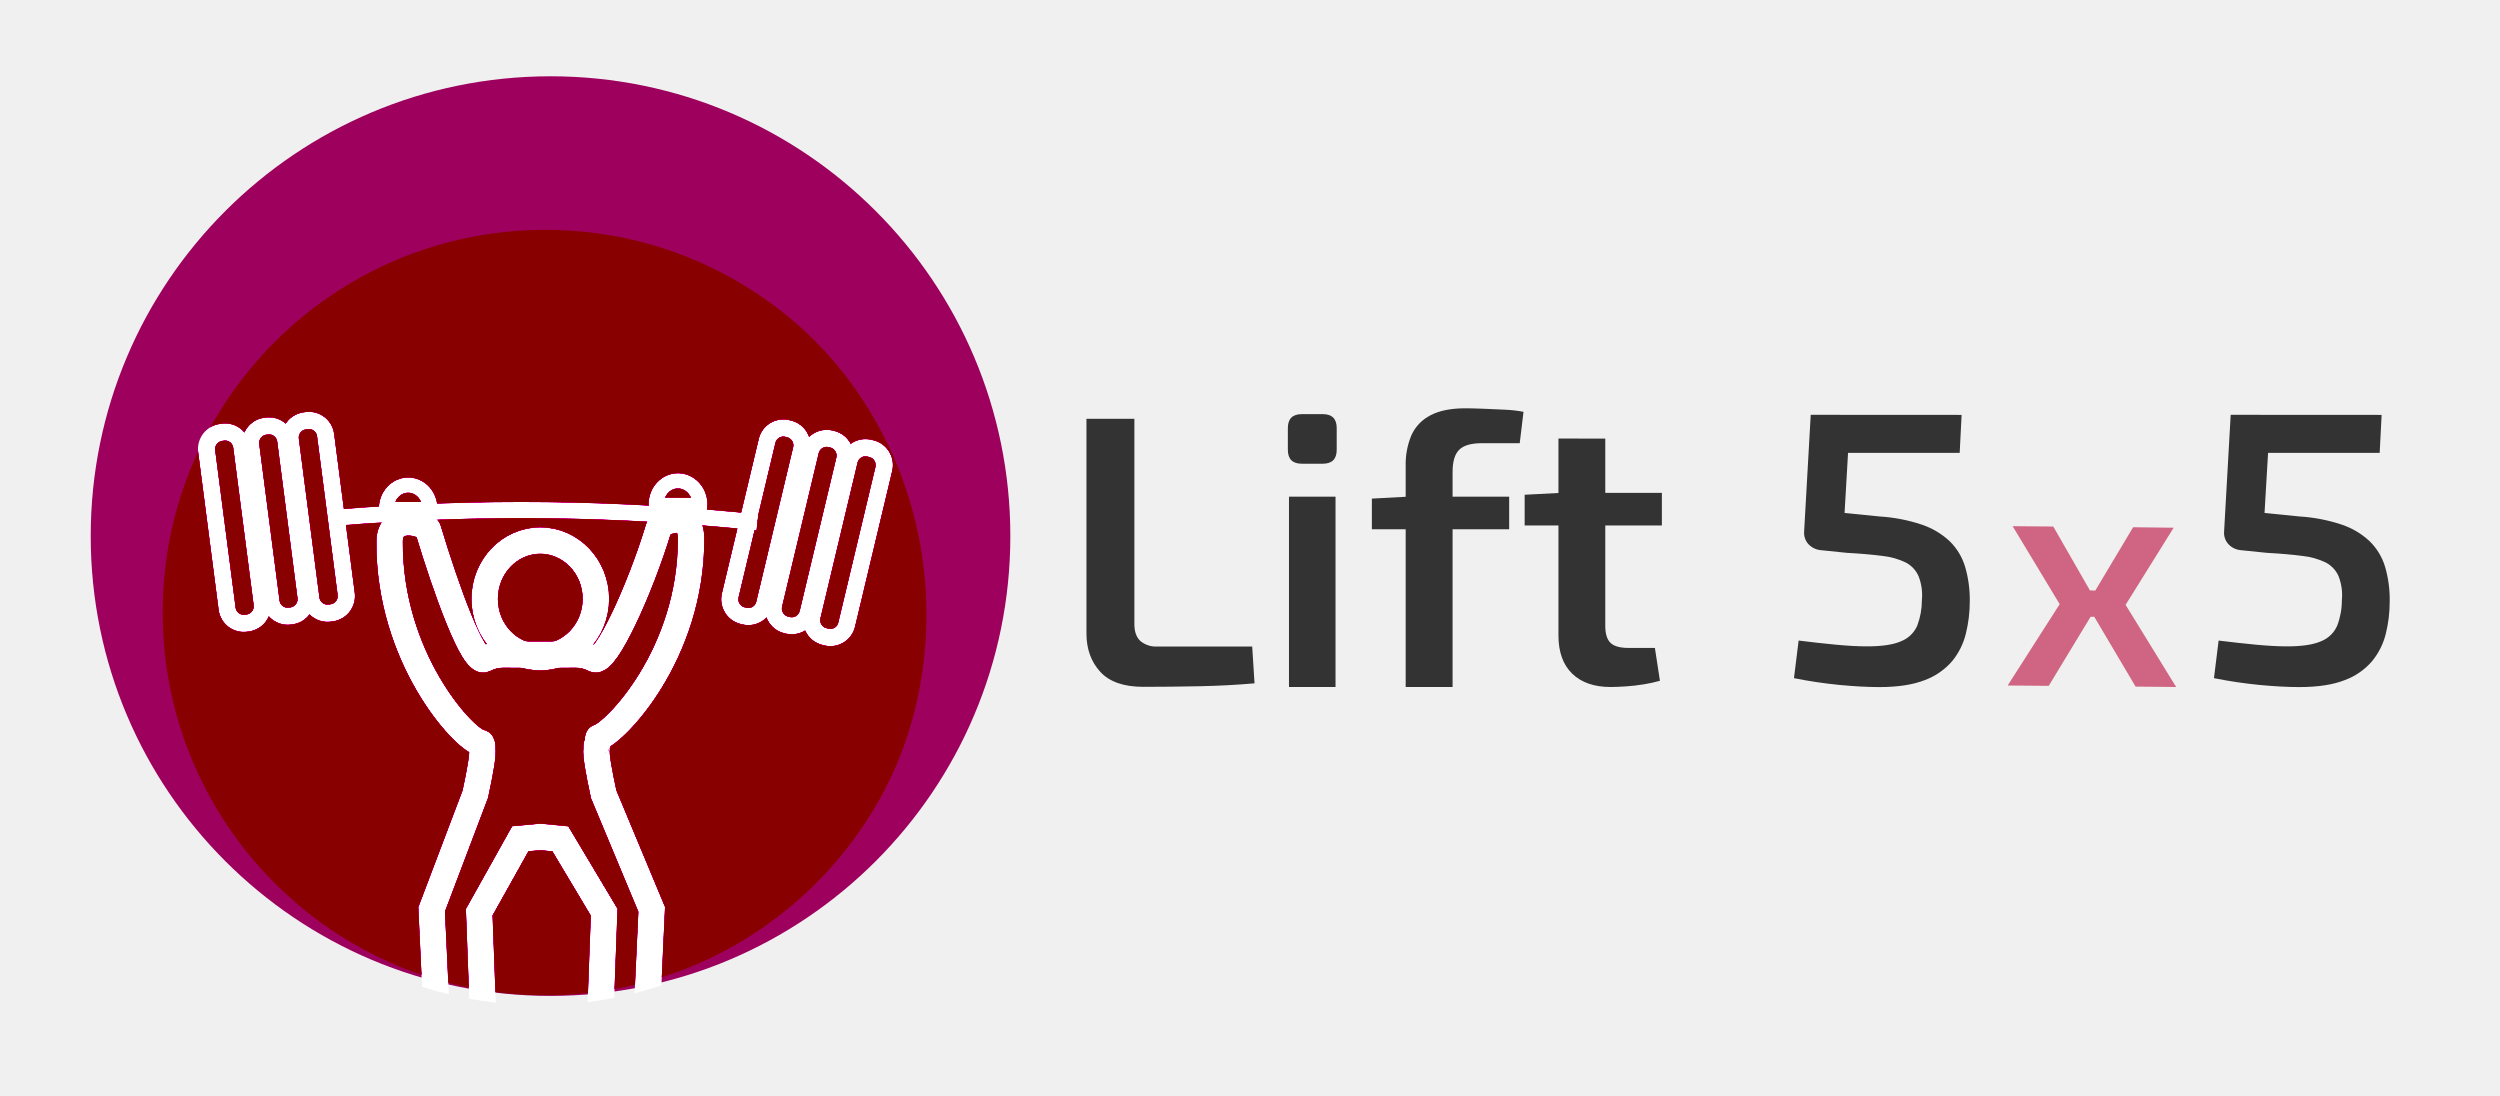
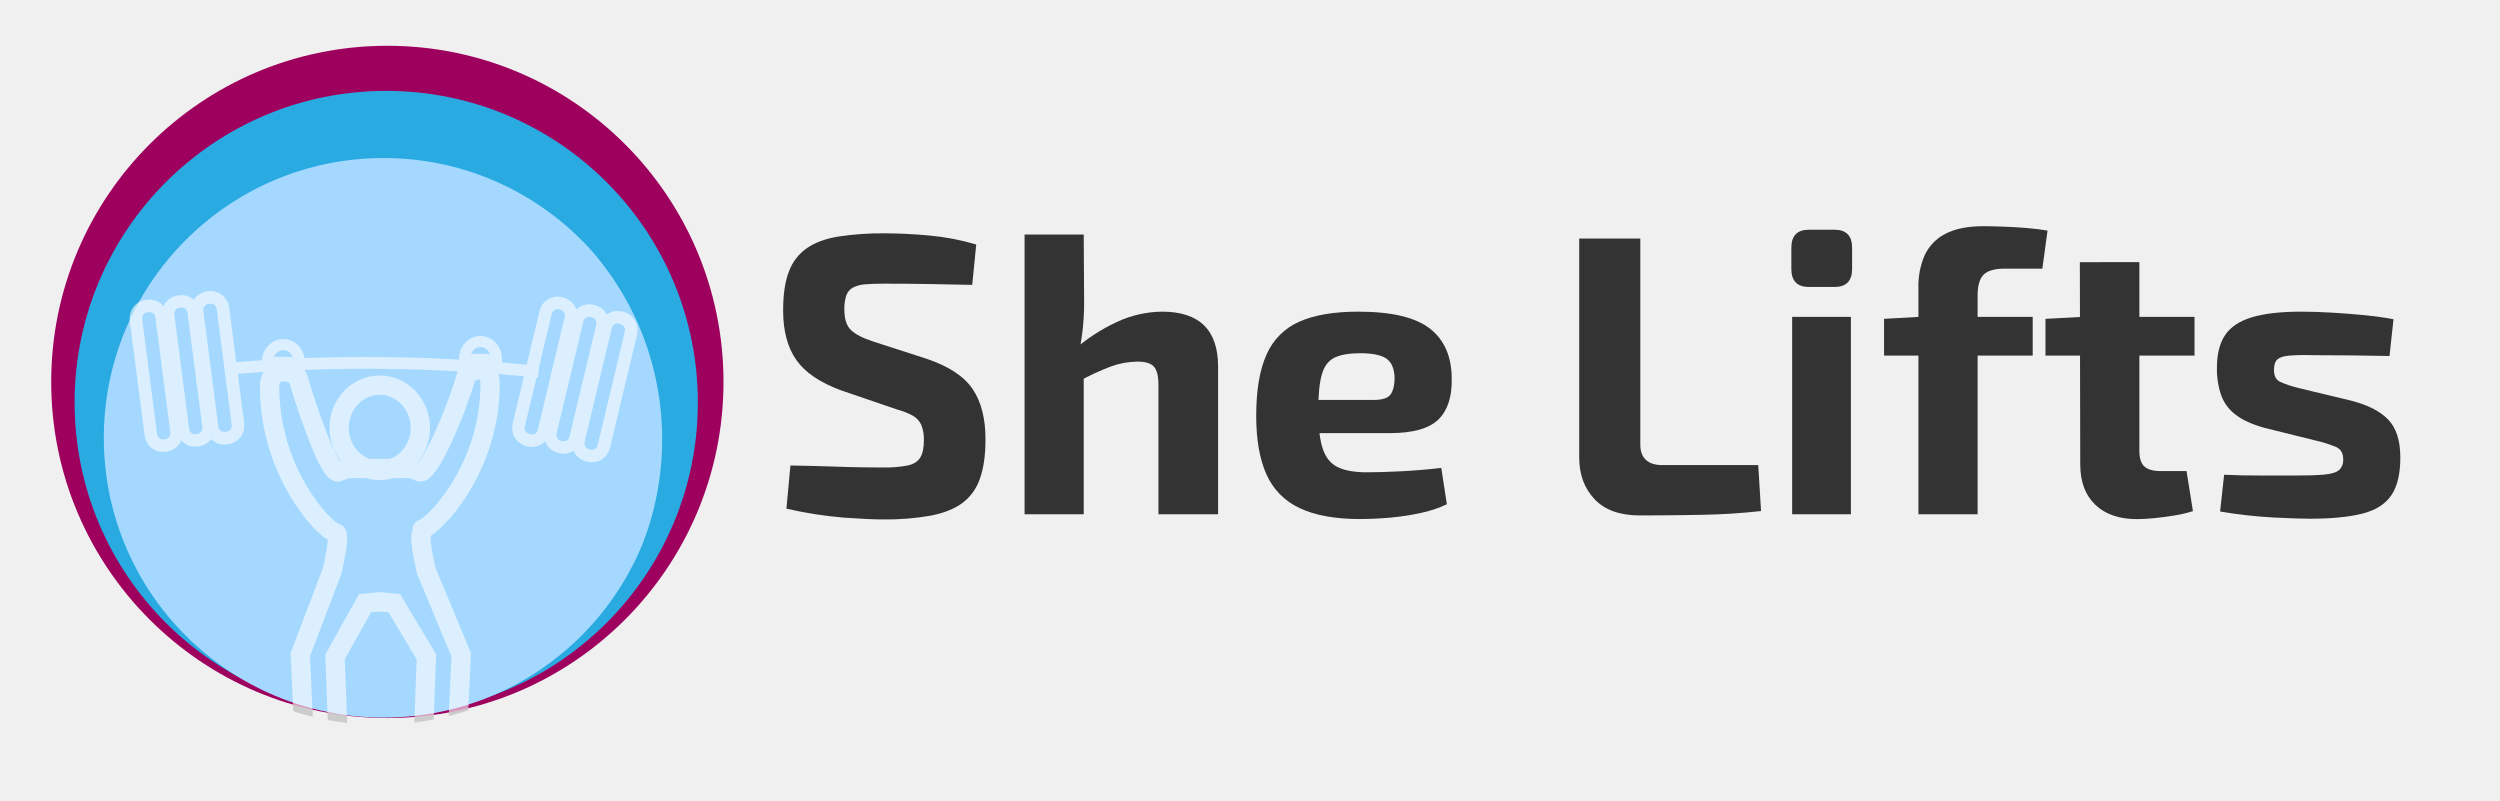
- <svg xmlns="http://www.w3.org/2000/svg" viewBox="0 0 912.99 400">
+ <svg xmlns="http://www.w3.org/2000/svg" viewBox="0 0 1248.89 400">
  <defs>
-     <style>.cls-1,.cls-10,.cls-11,.cls-12,.cls-7,.cls-8,.cls-9{fill:none;}.cls-2{isolation:isolate;}.cls-3{fill:#333;}.cls-13,.cls-4{fill:#cf6582;}.cls-5{fill:#9e005d;}.cls-6{clip-path:url(#clip-path);}.cls-10,.cls-11,.cls-12,.cls-7,.cls-8,.cls-9{stroke:#fff;stroke-miterlimit:10;}.cls-7{stroke-width:6.29px;}.cls-8{stroke-width:5.9px;}.cls-9{stroke-width:6.22px;}.cls-10{stroke-width:6.25px;}.cls-11{stroke-width:5.55px;}.cls-12{stroke-width:9.65px;}.cls-13{mix-blend-mode:color-burn;}</style>
+     <style>.cls-1,.cls-10,.cls-11,.cls-12,.cls-13,.cls-8,.cls-9{fill:none;}.cls-2{isolation:isolate;}.cls-3{fill:#9e005d;}.cls-4{fill:#29abe2;}.cls-5{clip-path:url(#clip-path);}.cls-6{fill:#a5d8ff;}.cls-7{mix-blend-mode:hard-light;}.cls-10,.cls-11,.cls-12,.cls-13,.cls-8,.cls-9{stroke:#ccc;stroke-miterlimit:10;}.cls-8{stroke-width:6.29px;}.cls-9{stroke-width:5.9px;}.cls-10{stroke-width:6.22px;}.cls-11{stroke-width:6.25px;}.cls-12{stroke-width:5.55px;}.cls-13{stroke-width:9.65px;}.cls-14{fill:#333;}</style>
    <clipPath id="clip-path">
-       <ellipse class="cls-1" cx="197.06" cy="224.48" rx="141.27" ry="142.58" />
+       <ellipse class="cls-1" cx="189.51" cy="219.48" rx="141.27" ry="142.58" />
    </clipPath>
  </defs>
  <g class="cls-2">
    <g id="Layer_1" data-name="Layer 1">
-       <path class="cls-3" d="M414.27,152.94v75c0,2.74.73,4.8,2.19,6.16a8.88,8.88,0,0,0,6.3,2H457.3l.85,13.45q-9.63.85-20,1.06t-20.59.22q-10.77,0-15.79-5.53t-5-14V152.94Z" />
-       <path class="cls-3" d="M483.06,151.24q5.1,0,5.1,5.09v7.93c0,3.4-1.7,5.09-5.1,5.09h-7.64c-3.4,0-5.1-1.69-5.1-5.09v-7.93q0-5.09,5.1-5.09Zm4.67,30.15v69.5h-17v-69.5Z" />
-       <path class="cls-3" d="M551.14,181.39v11.89H501V182.09l12.89-.7Zm-16-32.28q2.4,0,6.3.15t8,.35a48.44,48.44,0,0,1,6.94.78L555,161.85H541.23c-4,0-6.74.81-8.35,2.41s-2.4,4.3-2.4,8.07v78.56H513.35V170.2a27.33,27.33,0,0,1,2.12-11.32,15.16,15.16,0,0,1,6.94-7.22Q527.21,149.11,535.15,149.11Z" />
-       <path class="cls-3" d="M606.91,180v11.89H556.8V180.68l13.59-.71Zm-20.67-19.82v68.37c0,2.93.64,5,1.92,6.23s3.46,1.84,6.58,1.84h9.62l1.84,12a50.83,50.83,0,0,1-5.8,1.28c-2.27.37-4.48.63-6.65.77s-4,.22-5.52.22q-9.06,0-14.09-4.89t-5-14.08V160.15Z" />
-       <path class="cls-3" d="M869.76,151.52l-.71,13.87H828.29L827,187.33l12.73,1.28a59.75,59.75,0,0,1,15.5,3,27.7,27.7,0,0,1,10.19,6.08,21.93,21.93,0,0,1,5.6,9.28,42.7,42.7,0,0,1,1.69,12.66,48.41,48.41,0,0,1-1.41,11.75,25.22,25.22,0,0,1-5,10.05,24.1,24.1,0,0,1-10,6.94q-6.43,2.55-16.63,2.55c-4.24,0-9.08-.27-14.51-.78a166,166,0,0,1-16.63-2.48l1.7-13.73q6.8.85,13.45,1.49t11.61.63q8.21,0,12.45-1.91a10.66,10.66,0,0,0,5.8-5.66,25.86,25.86,0,0,0,1.7-9.27,19.1,19.1,0,0,0-1.2-8.78,10.34,10.34,0,0,0-4.67-5,25.72,25.72,0,0,0-8.57-2.41q-5.37-.71-13-1.13l-9.76-1a7,7,0,0,1-4.32-2.26,6.09,6.09,0,0,1-1.49-4.53l2.41-42.61Z" />
-       <path class="cls-4" d="M749.85,192.29l16.34,28.48-18,29.7-15-.13,19-29.7L735,192.16Zm22.43,23.43-.09,9.6-15.88-.14.09-9.6Zm21.53-23-17.55,28.17,18.46,30-14.81-.14-17.75-30L779,192.55Z" />
-       <path class="cls-3" d="M716.37,151.52l-.7,13.87H674.9l-1.27,21.94,12.74,1.28a59.83,59.83,0,0,1,15.5,3,27.86,27.86,0,0,1,10.19,6.08,21.91,21.91,0,0,1,5.59,9.28,42.68,42.68,0,0,1,1.7,12.66,48.41,48.41,0,0,1-1.42,11.75,25.2,25.2,0,0,1-5,10.05,24.23,24.23,0,0,1-10,6.94q-6.45,2.55-16.64,2.55c-4.24,0-9.08-.27-14.5-.78a166.19,166.19,0,0,1-16.64-2.48l1.7-13.73q6.79.85,13.45,1.49t11.61.63q8.2,0,12.45-1.91a10.68,10.68,0,0,0,5.81-5.66,26.1,26.1,0,0,0,1.69-9.27,19.1,19.1,0,0,0-1.2-8.78,10.34,10.34,0,0,0-4.67-5,25.73,25.73,0,0,0-8.56-2.41q-5.39-.71-13-1.13l-9.76-1a7,7,0,0,1-4.32-2.26,6.13,6.13,0,0,1-1.49-4.53l2.41-42.61Z" />
-       <circle class="cls-5" cx="201.05" cy="195.78" r="167.92" />
-       <g class="cls-6">
-         <path class="cls-7" d="M121.18,223.8l-.82.1a6.12,6.12,0,0,1-6.83-5.3l-7.52-58a6.16,6.16,0,0,1,5.25-6.9l.82-.11a6.12,6.12,0,0,1,6.83,5.3l7.52,58A6.17,6.17,0,0,1,121.18,223.8Z" />
-         <path class="cls-8" d="M123.26,189a828.92,828.92,0,0,1,153.34,1.77" />
-         <path class="cls-7" d="M301.85,232.66l-.8-.2a6.16,6.16,0,0,1-4.49-7.42l13.56-56.83a6.11,6.11,0,0,1,7.35-4.54l.8.19a6.18,6.18,0,0,1,4.5,7.42L309.2,228.12A6.11,6.11,0,0,1,301.85,232.66Z" />
-         <path class="cls-9" d="M287.73,228.37l-.65-.16a6.18,6.18,0,0,1-4.49-7.42l13.37-56a6.12,6.12,0,0,1,7.35-4.54l.65.16a6.17,6.17,0,0,1,4.5,7.42l-13.38,56A6.11,6.11,0,0,1,287.73,228.37Z" />
-         <path class="cls-10" d="M271.89,225l-.71-.17a6.18,6.18,0,0,1-4.5-7.42L280.14,161a6.1,6.1,0,0,1,7.35-4.53l.71.17a6.17,6.17,0,0,1,4.5,7.42l-13.46,56.37A6.1,6.1,0,0,1,271.89,225Z" />
-         <path class="cls-9" d="M106.48,224.91l-.66.09A6.12,6.12,0,0,1,99,219.7l-7.42-57.14a6.17,6.17,0,0,1,5.25-6.9l.67-.09a6.13,6.13,0,0,1,6.83,5.3L111.73,218A6.16,6.16,0,0,1,106.48,224.91Z" />
-         <path class="cls-10" d="M90.5,227.51l-.73.09a6.11,6.11,0,0,1-6.83-5.3l-7.46-57.49a6.15,6.15,0,0,1,5.24-6.9l.73-.1a6.12,6.12,0,0,1,6.83,5.3l7.46,57.5A6.15,6.15,0,0,1,90.5,227.51Z" />
-         <path class="cls-11" d="M141.14,185.7c0-4.72,3.57-8.54,7.94-8.54S157,181,157,185.7c0,.14,0,.28,0,.42L141.16,186A1.94,1.94,0,0,1,141.14,185.7Z" />
-         <path class="cls-11" d="M239.64,184.15c0-4.72,3.57-8.55,7.94-8.55s8,3.83,8,8.55a3,3,0,0,1,0,.42l-15.86-.09A1.83,1.83,0,0,1,239.64,184.15Z" />
-         <path class="cls-12" d="M217.88,273.41c-.32,2.25.8,8.39,2.57,16.63L238,332.1l-1.74,37.6-9,5.57-8-4.86,1.38-37.28-16-26.79-7.3-.71-7.33.68-15,26.82,1.39,37.28-8,4.86-9-5.57-1.77-37.6L173.59,290v0c1.77-8.23,2.87-14.34,2.54-16.59,0-1.22-.12-2-.48-2.12a3.33,3.33,0,0,0-.61-.2c-5.92-1.6-32.95-30.74-32.76-73.23,0-10.84,13.4-6.62,14.05-4.47,6.65,22.1,16.49,49.34,20.58,47.31a15.09,15.09,0,0,1,6.85-1.67l13.25.06h.9l12.35-.06a15,15,0,0,1,6.85,1.67c4.12,2,16.81-25.85,23.47-47.95.67-2.15,11.74-7,11.8,3.83.16,42.49-27.91,71.16-33.82,72.77-.26.06-.07,1.87-.2,1.94C218,271.45,217.85,272.19,217.88,273.41Z" />
-         <path class="cls-12" d="M177,218.7c0-11.74,9.1-21.29,20.3-21.29s20.32,9.55,20.32,21.29S208.48,240,197.26,240,177,230.47,177,218.7Z" />
-         <circle class="cls-13" cx="199.18" cy="223.71" r="139.77" />
+       <circle class="cls-3" cx="193.5" cy="190.79" r="167.92" />
+       <circle class="cls-4" cx="192.94" cy="201.07" r="155.67" />
+       <g class="cls-5">
+         <circle class="cls-6" cx="191.63" cy="218.72" r="139.77" />
+         <g class="cls-7">
+           <path class="cls-8" d="M113.63,218.8l-.82.11a6.13,6.13,0,0,1-6.83-5.3l-7.52-58a6.16,6.16,0,0,1,5.25-6.9l.81-.11a6.12,6.12,0,0,1,6.83,5.3l7.52,58A6.15,6.15,0,0,1,113.63,218.8Z" />
+           <path class="cls-9" d="M115.71,184a828.92,828.92,0,0,1,153.34,1.77" />
+           <path class="cls-8" d="M294.3,227.66l-.8-.19A6.19,6.19,0,0,1,289,220l13.57-56.83a6.11,6.11,0,0,1,7.35-4.54l.8.19a6.18,6.18,0,0,1,4.49,7.43l-13.56,56.83A6.12,6.12,0,0,1,294.3,227.66Z" />
+           <path class="cls-10" d="M280.18,223.37l-.65-.16a6.16,6.16,0,0,1-4.49-7.42l13.37-56a6.11,6.11,0,0,1,7.35-4.54l.65.16a6.18,6.18,0,0,1,4.49,7.43l-13.37,56A6.1,6.1,0,0,1,280.18,223.37Z" />
+           <path class="cls-11" d="M264.34,220l-.72-.18a6.18,6.18,0,0,1-4.49-7.42L272.59,156a6.11,6.11,0,0,1,7.35-4.54l.71.17a6.18,6.18,0,0,1,4.49,7.43l-13.45,56.37A6.11,6.11,0,0,1,264.34,220Z" />
+           <path class="cls-10" d="M98.93,219.91l-.67.09a6.13,6.13,0,0,1-6.83-5.3L84,157.56a6.17,6.17,0,0,1,5.25-6.9l.66-.08a6.11,6.11,0,0,1,6.83,5.3L104.18,213A6.16,6.16,0,0,1,98.93,219.91Z" />
+           <path class="cls-11" d="M82.94,222.51l-.73.1a6.13,6.13,0,0,1-6.83-5.3l-7.46-57.5a6.17,6.17,0,0,1,5.25-6.9l.73-.09a6.11,6.11,0,0,1,6.83,5.3l7.46,57.49A6.15,6.15,0,0,1,82.94,222.51Z" />
+           <path class="cls-12" d="M133.59,180.71c0-4.72,3.57-8.55,7.94-8.55s7.95,3.83,7.95,8.55a3,3,0,0,1,0,.42L133.61,181A1.88,1.88,0,0,1,133.59,180.71Z" />
+           <path class="cls-12" d="M232.09,179.15c0-4.72,3.57-8.55,7.94-8.55s7.95,3.83,7.95,8.55c0,.14,0,.28,0,.42l-15.86-.09A1.77,1.77,0,0,1,232.09,179.15Z" />
+           <path class="cls-13" d="M210.33,268.41c-.32,2.25.8,8.4,2.57,16.63l17.5,42.07-1.74,37.59-9,5.57-8-4.86L213,328.14l-16-26.79-7.3-.71-7.33.67-15,26.83,1.39,37.27-8,4.86-9-5.57L150,327.11,166,285v0c1.77-8.24,2.86-14.35,2.54-16.6,0-1.22-.13-2-.48-2.12a2.77,2.77,0,0,0-.61-.19c-5.92-1.61-33-30.75-32.76-73.24,0-10.84,13.4-6.62,14-4.46,6.66,22.09,16.5,49.33,20.58,47.3A15.12,15.12,0,0,1,176.2,234l13.26.06h.9l12.35-.06a15,15,0,0,1,6.85,1.67c4.11,2,16.81-25.85,23.46-47.94.68-2.16,11.75-7,11.81,3.83.16,42.48-27.91,71.15-33.83,72.76-.25.06-.06,1.87-.19,1.94C210.46,266.45,210.3,267.19,210.33,268.41Z" />
+           <path class="cls-13" d="M169.41,213.7c0-11.74,9.1-21.29,20.29-21.29S210,202,210,213.7,200.93,235,189.7,235,169.41,225.47,169.41,213.7Z" />
+         </g>
      </g>
+       <path class="cls-14" d="M442.17,116.56q10.18,0,22.16,1.1a119.72,119.72,0,0,1,23.35,4.49l-2,20.16q-8.79-.19-20.56-.4t-23.16-.2q-5.6,0-9.48.3a15.88,15.88,0,0,0-6.29,1.6,7.21,7.21,0,0,0-3.39,3.89,20.57,20.57,0,0,0-1,7.19q0,7,3.29,10.18t11.28,5.79l26.55,8.58q16.56,5.59,23,15.17t6.38,25.15q0,11.79-2.79,19.56a25.16,25.16,0,0,1-8.78,12.18q-6,4.39-15.77,6.29a128.79,128.79,0,0,1-24,1.9q-6.78,0-19.36-.9a201.06,201.06,0,0,1-28.74-4.49l2-21.56q11.77.19,20.46.5t14.87.4c4.13.06,7.72.1,10.78.1a60.29,60.29,0,0,0,12.48-1q4.49-1,6.29-4t1.79-8.59a19.12,19.12,0,0,0-1.29-7.68,10,10,0,0,0-4.2-4.59,34.12,34.12,0,0,0-7.88-3.1l-28-9.58q-15.76-5.79-22.35-15.17t-6.59-24.75q0-12,2.89-19.46a24.46,24.46,0,0,1,9-11.68q6.08-4.2,15.77-5.79A145.74,145.74,0,0,1,442.17,116.56Z" />
+       <path class="cls-14" d="M541.38,117.16l.2,34.14a115.69,115.69,0,0,1-.9,14.77,104,104,0,0,1-2.1,11.77l2.8,2.6v76.45H511.83V117.16Zm39.12,38.53q27.94,0,28,27.34v73.86H578.71V192.22c0-4.4-.77-7.42-2.3-9.09s-4.23-2.49-8.08-2.49A39.6,39.6,0,0,0,555.15,183a124.19,124.19,0,0,0-16.77,7.79l-2.59-15.37a90.1,90.1,0,0,1,22.36-14.67A54.32,54.32,0,0,1,580.5,155.69Z" />
+       <path class="cls-14" d="M678.51,155.69q24.94,0,35.83,8.48t10.88,25.25q.19,13.58-6.79,20.26t-24.15,6.69H639.19V199.8H686.1q6.78,0,8.68-2.89t1.89-8.09q-.2-7-4.09-9.68t-13.07-2.69q-8.19,0-12.78,2.19T660.35,187q-1.8,6.18-1.8,18,0,12.38,2.2,19.06t7.48,9.29q5.28,2.59,14.67,2.59,6.78,0,16.87-.5T720,233.74l2.79,18.16a58.32,58.32,0,0,1-13.17,4.39,124.24,124.24,0,0,1-15.17,2.3q-7.79.69-15,.7-18.76,0-30.24-5.49a33.26,33.26,0,0,1-16.57-16.87q-5.09-11.38-5.09-29.14,0-19.36,5.19-30.74a31.68,31.68,0,0,1,16.37-16.37Q660.35,155.69,678.51,155.69Z" />
+       <path class="cls-14" d="M819.43,119.16v103q0,5,2.8,7.58t8,2.6h48.11l1.4,22.95q-14.18,1.61-29.65,1.9t-30.84.3q-15,0-22.65-8.08t-7.69-20.66V119.16Z" />
+       <path class="cls-14" d="M916.44,114.77q8.79,0,8.79,9v10.58q0,9-8.79,9H903.67q-8.79,0-8.79-9V123.75q0-9,8.79-9Zm8.19,43.51v98.61H895.28V158.28Z" />
+       <path class="cls-14" d="M1015.45,158.28v19.36H941.19V159.28l17.77-1ZM990.9,113q3.58,0,9.48.2t12,.7c4.06.33,7.56.77,10.48,1.3l-2.59,19h-18.76q-7.59,0-10.58,3t-3,10.38V256.89H958.36V143.71a38.81,38.81,0,0,1,3.09-16.17,22.81,22.81,0,0,1,10.28-10.68Q978.92,113,990.9,113Z" />
+       <path class="cls-14" d="M1096.29,158.28v19.36h-74.46V159.28l19.17-1Zm-27.55-27.34v94.41q0,5.4,2.5,7.69t8.28,2.29h12.78l3.19,20a60.93,60.93,0,0,1-8.78,2.1c-3.46.6-6.92,1.06-10.38,1.4s-6.39.5-8.79.5q-13.36,0-20.85-7.19t-7.49-20.16l-.2-101Z" />
+       <path class="cls-14" d="M1149.58,155.69q7.18,0,15.57.5t16.37,1.29q8,.81,14.17,2l-2,18.36q-9.59-.19-19.27-.3t-18.86-.1a108.94,108.94,0,0,0-12,.2c-2.79.27-4.76.9-5.88,1.9s-1.7,2.76-1.7,5.29q0,4.39,3,5.89a55.43,55.43,0,0,0,10,3.29l25.75,6.19q12.38,3.2,18.37,9.48t6,18.87q0,12.38-4.59,19t-14.58,9.08q-10,2.49-25.75,2.5-6.18,0-18.36-.6a237.53,237.53,0,0,1-26.75-3l2-18.36q3.59.19,9.18.3t12.18.1h13.17q10.19,0,15.57-.5t7.39-2.3a6.87,6.87,0,0,0,2-5.39c0-2.92-1.13-4.92-3.39-6a61.57,61.57,0,0,0-10.78-3.4l-24.95-6.19q-9.39-2.58-14.57-6.58a21.31,21.31,0,0,1-7.29-9.78,40.46,40.46,0,0,1-2.1-13.78q0-10.17,4.1-16.27t13.37-8.88Q1134.21,155.69,1149.58,155.69Z" />
    </g>
  </g>
</svg>
